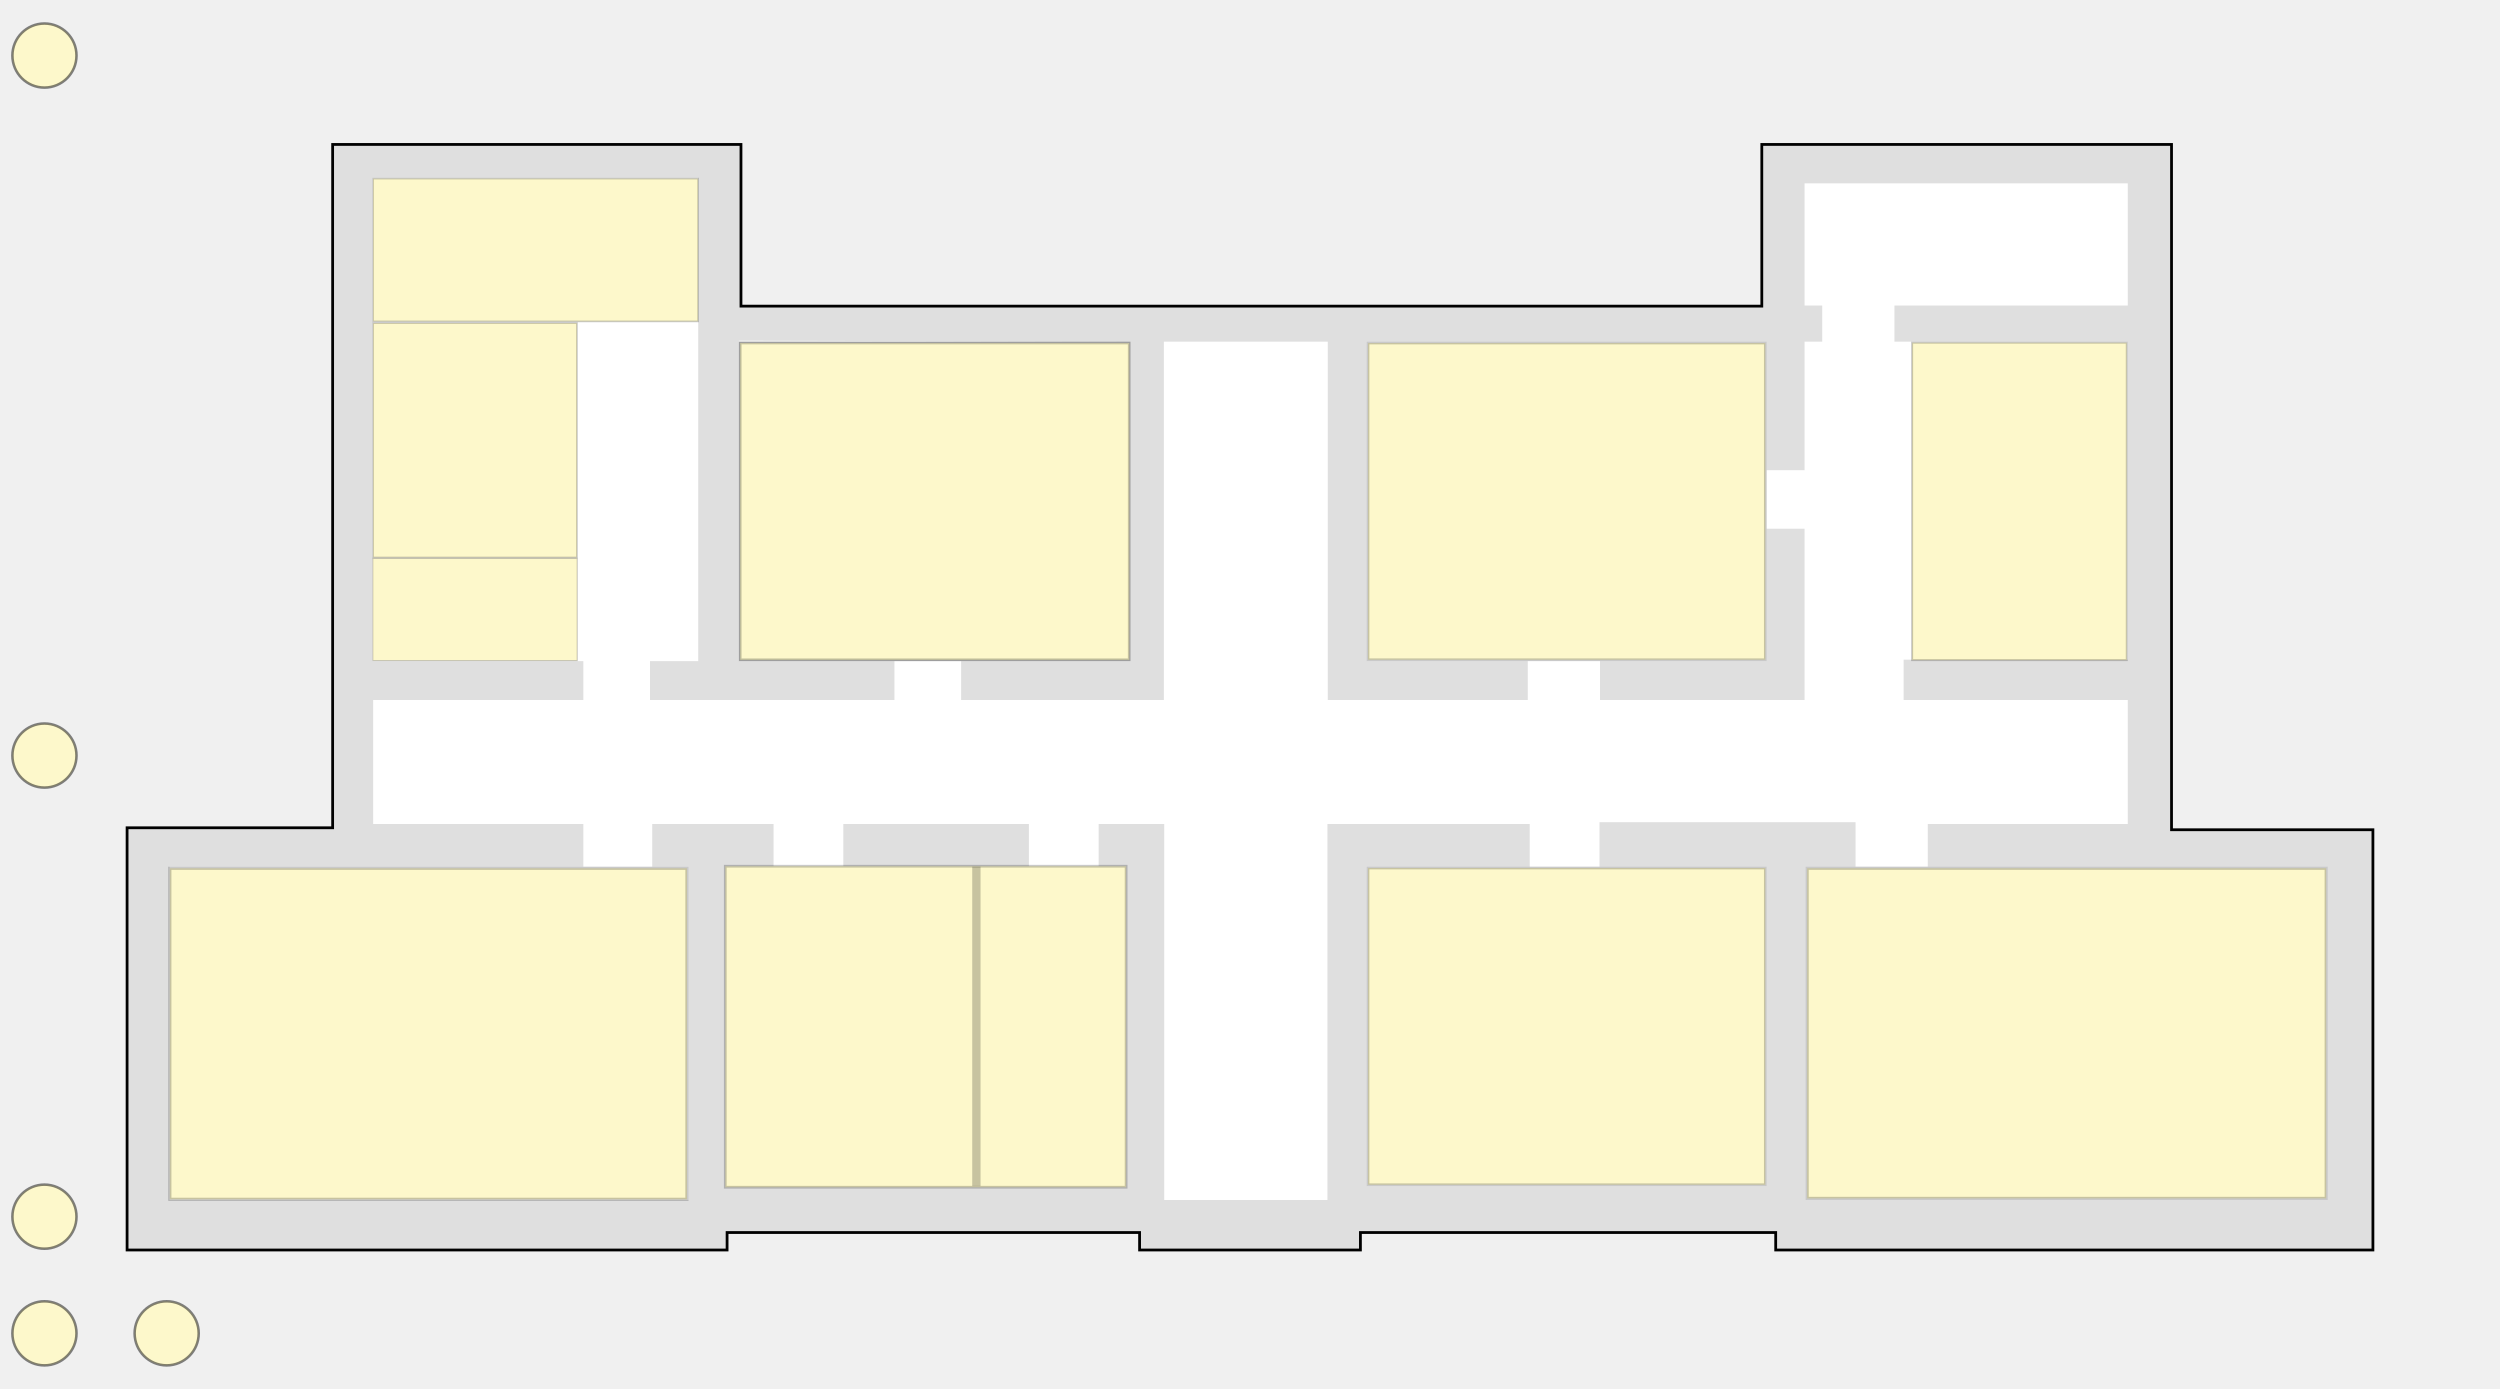
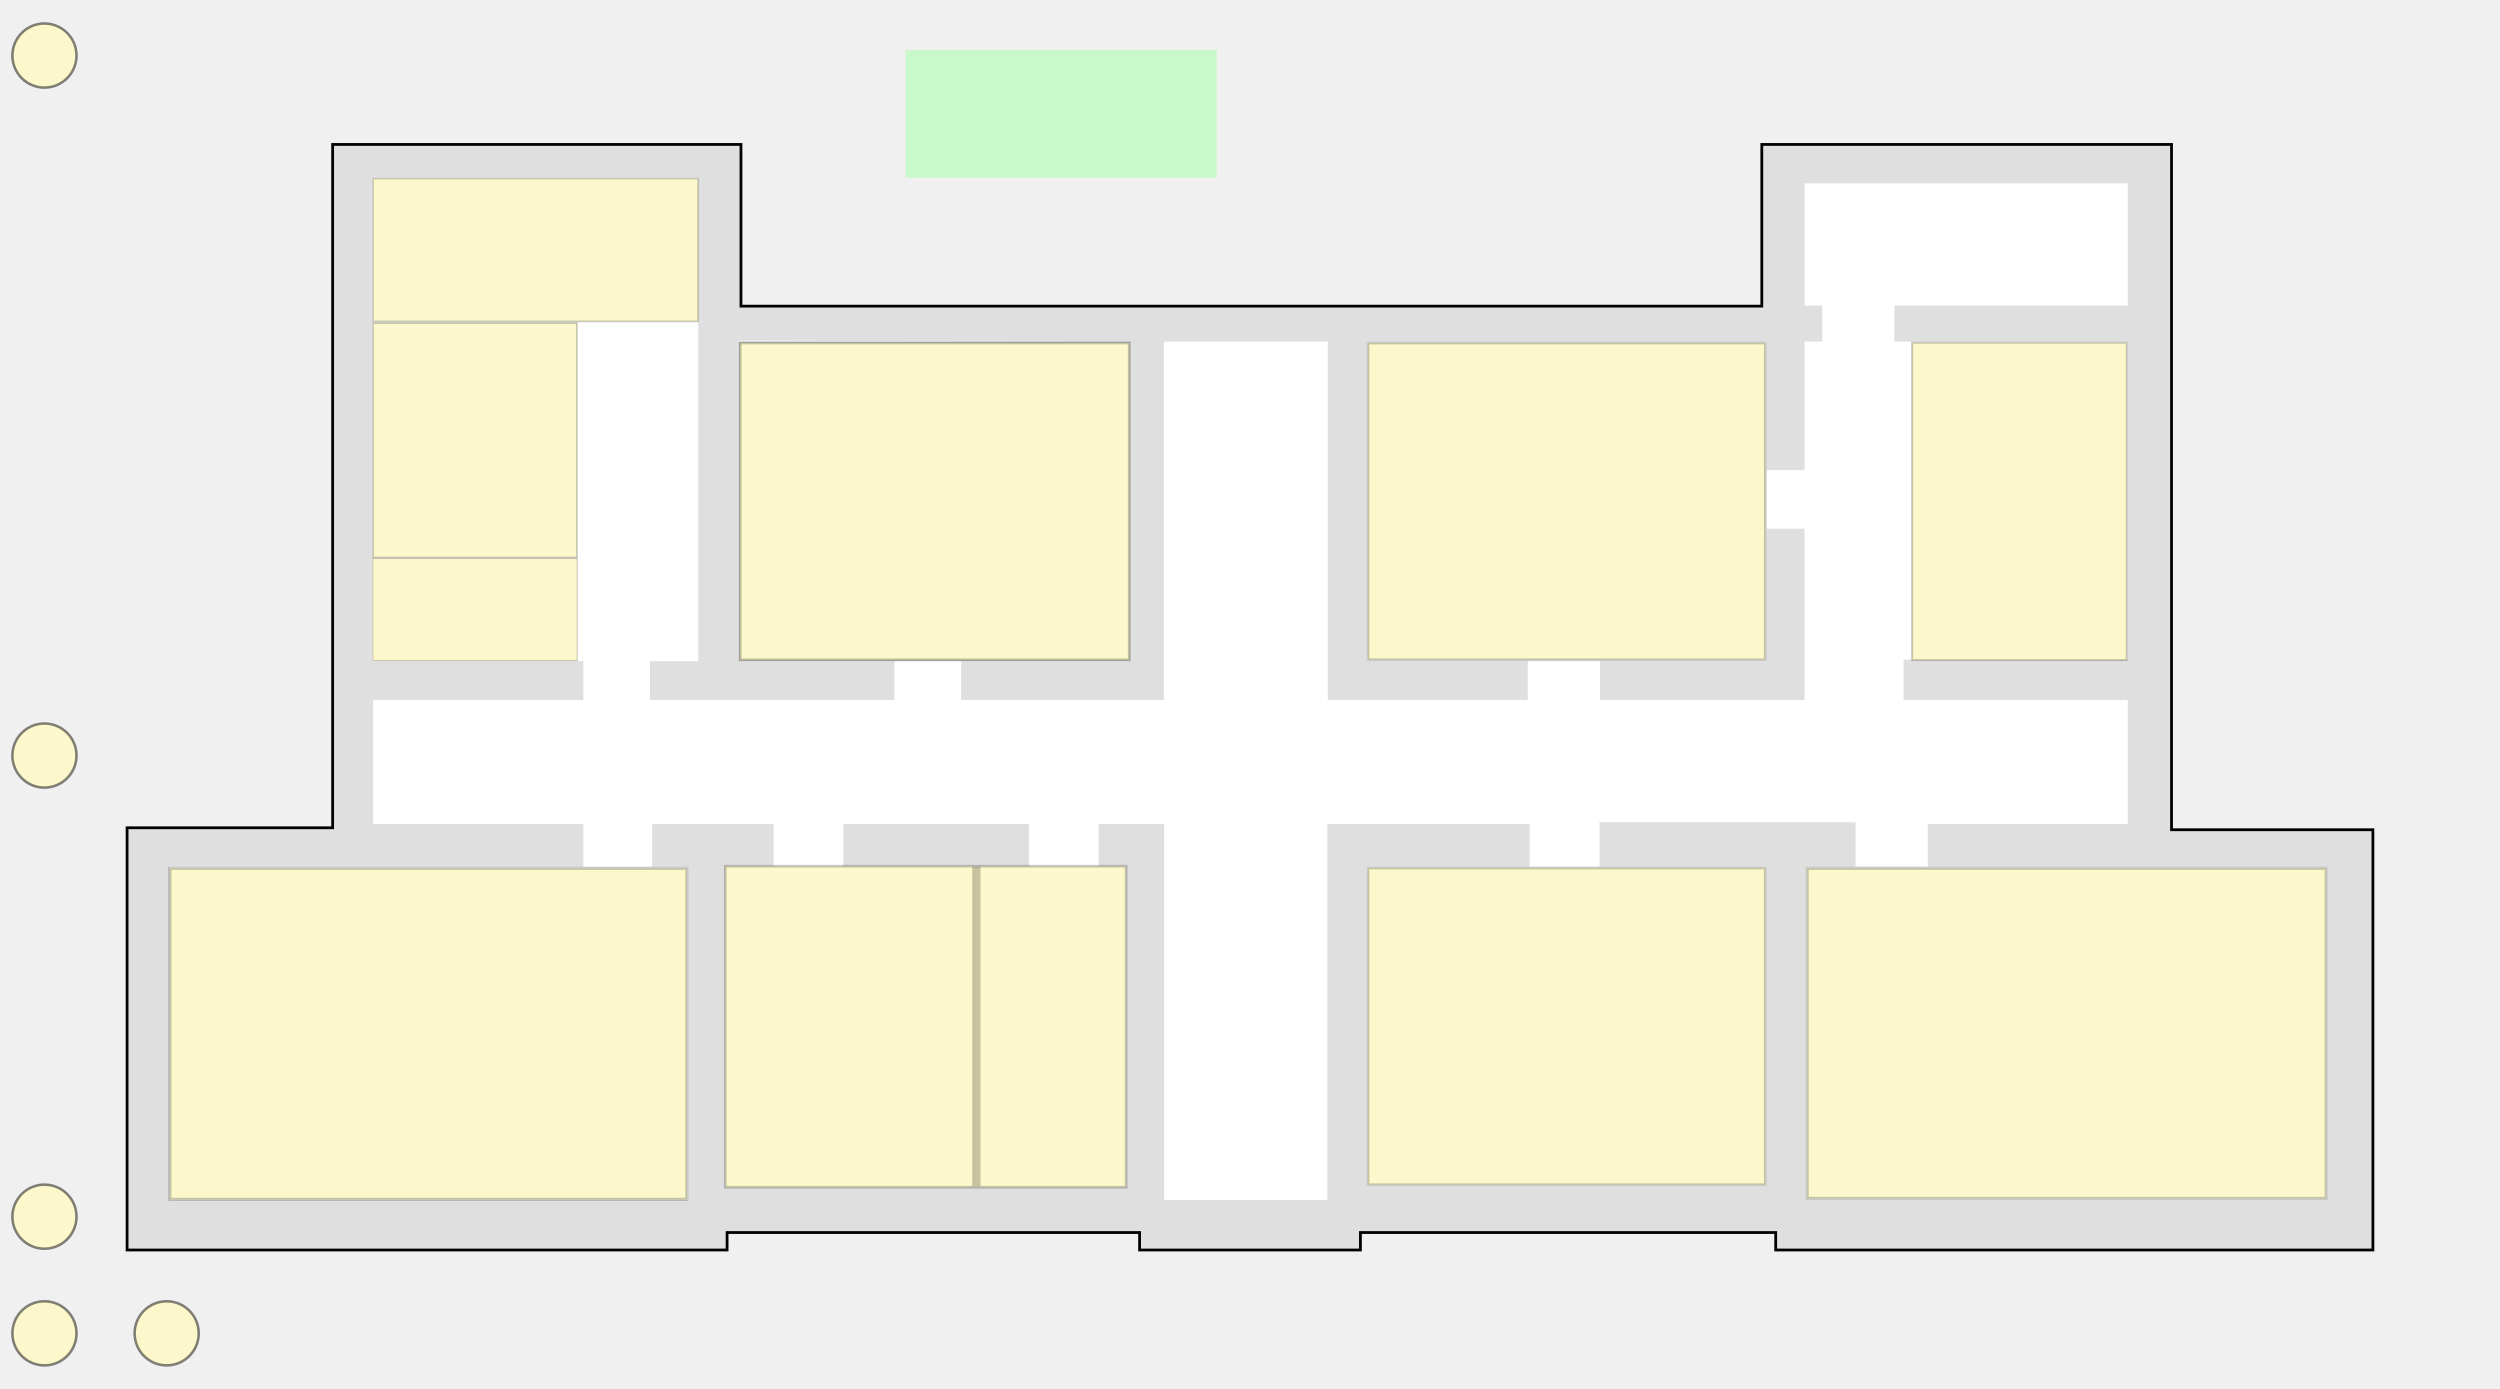
<svg xmlns="http://www.w3.org/2000/svg" width="900" height="500" viewBox="0 0 900 500" id="plan" version="1.1">
  <defs id="defs4" />
  <path id="bakground1" class="st4" d="m 854.25,450 -215,0 0,-6.292 -149.5,0 0,6.292 -79.5,0 0,-6.292 -148.5,0 0,6.292 -216,0 0,-152 74,0 0,-246 147,0 0,58.208 367.5,0 0,-58.208 147.5,0 0,246.708 72.5,0 0,151.292 z" style="display:inline;fill:#dfdfdf;stroke:#000000;stroke-opacity:1" />
  <path style="display:inline;fill:#ffffff;fill-opacity:1;stroke:none;stroke-width:2;marker-start:none" d="m 134,64 0,174 76,0 0,14 -75.664,0 0,44.63 75.664,0 0,15.37 -149,0 0,120 186.852,0 0,-120 -13.058,0 0,-15.37 43.686,0 0,15.37 -16.574,0 0,115 143.157,0 0,-115 -9.543,0 0,-15.37 23.596,0 0,135.37 58.762,0 0,-135.37 72.825,0 0,15.37 -58.704,0 0,115 144,0 0,-115 -60.184,0 0,-16 92.184,0 0,16 -18,0 0,120 188,0 0,-120 -144,0 0,-15.37 72,0 0,-44.63 -80.695,0 0,-14.531 80.695,0 0,-114.469 -84,0 0,-13 84,0 0,-44 -116.354,0 0,44 6.354,0 0,13 -6.354,0 0,46.282 -13.646,0 0,-46.282 -144,0 0,115 58,0 0,14 -72,0 0,-129 -59,0 0,129 -73,0 0,-14 61.063,0 0,-115 L 266,122.655 266,238 l 56,0 0,14 -88,0 0,-14 17.359,0 0,-174 z m 502,126.34 13.646,0 0,61.66 -73.646,0 0,-14 60,0 z m -332.408,106.29 66.816,0 0,15.37 -66.816,0 z" id="bakground2" />
  <path style="display:inline;fill:#fdf8cb;fill-opacity:1;stroke:#000000;stroke-width:1.136;stroke-linecap:butt;stroke-miterlimit:4;stroke-dasharray:none;stroke-opacity:0.214" d="m 61.145,312.583 186.153,0 0,119.164 -186.153,0 z" id="room01" />
  <path style="display:inline;fill:#fdf8cb;fill-opacity:1;stroke:#000000;stroke-width:0.985;stroke-linecap:butt;stroke-miterlimit:4;stroke-dasharray:none;stroke-opacity:0.214" d="m 261.098,311.842 144.304,0 0,115.565 -144.304,0 z" id="room02" />
  <rect style="display:inline;fill:#000000;fill-opacity:0.212;stroke:none" id="rect4335" width="3" height="115" x="350" y="312" />
  <path id="room03" d="m 492.487,312.487 143.026,0 0,114.026 -143.026,0 z" style="display:inline;fill:#fdf8cb;fill-opacity:1;stroke:#000000;stroke-width:0.974;stroke-linecap:butt;stroke-miterlimit:4;stroke-dasharray:none;stroke-opacity:0.214" />
  <path id="room04" d="m 650.568,312.568 186.863,0 0,118.863 -186.863,0 z" style="display:inline;fill:#fdf8cb;fill-opacity:1;stroke:#000000;stroke-width:1.137;stroke-linecap:butt;stroke-miterlimit:4;stroke-dasharray:none;stroke-opacity:0.214" />
  <path style="display:inline;fill:#fdf8cb;fill-opacity:1;stroke:#000000;stroke-width:0.964;stroke-linecap:butt;stroke-miterlimit:4;stroke-dasharray:none;stroke-opacity:0.214" d="m 266.482,123.482 140.036,0 0,114.036 -140.036,0 z" id="room05" />
  <path id="path4140" d="m 266.482,123.482 140.036,0 0,114.036 -140.036,0 z" style="display:inline;fill:#fdf8cb;fill-opacity:1;stroke:#000000;stroke-width:0.964;stroke-linecap:butt;stroke-miterlimit:4;stroke-dasharray:none;stroke-opacity:0.214" />
  <path style="display:inline;fill:#fdf8cb;fill-opacity:1;stroke:#000000;stroke-width:0.974;stroke-linecap:butt;stroke-miterlimit:4;stroke-dasharray:none;stroke-opacity:0.214" d="m 492.487,123.487 143.026,0 0,114.026 -143.026,0 z" id="room06" />
  <path id="room07" d="m 134.296,64.296 117.028,0 0,51.408 -117.028,0 z" style="display:inline;fill:#fdf8cb;fill-opacity:1;stroke:#000000;stroke-width:0.592;stroke-linecap:butt;stroke-miterlimit:4;stroke-dasharray:none;stroke-opacity:0.214" />
  <path style="display:inline;fill:#fdf8cb;fill-opacity:1;stroke:#000000;stroke-width:0.6;stroke-linecap:butt;stroke-miterlimit:4;stroke-dasharray:none;stroke-opacity:0.214" d="m 134.3,116.3 73.4,0 0,84.4 -73.4,0 z" id="room08" />
  <path id="room09" d="m 134.198,201.025 73.603,0 0,36.777 -73.603,0 z" style="display:inline;fill:#fdf8cb;fill-opacity:1;stroke:#000000;stroke-width:0.397;stroke-linecap:butt;stroke-miterlimit:4;stroke-dasharray:none;stroke-opacity:0.214" />
  <path id="room10" d="m 688.358,123.358 77.283,0 0,114.283 -77.283,0 z" style="display:inline;fill:#fdf8cb;fill-opacity:1;stroke:#000000;stroke-width:0.717;stroke-linecap:butt;stroke-miterlimit:4;stroke-dasharray:none;stroke-opacity:0.214" />
  <path style="fill:#fdf8cb;fill-opacity:1;fill-rule:evenodd;stroke:#000000;stroke-width:0.926px;stroke-linecap:butt;stroke-linejoin:miter;stroke-opacity:0.483" d="M 71.537,480 A 11.537,11.537 0 0 1 60,491.537 11.537,11.537 0 0 1 48.463,480 11.537,11.537 0 0 1 60,468.463 11.537,11.537 0 0 1 71.537,480 Z" id="point01" />
  <path id="point02" d="M 27.537,480 A 11.537,11.537 0 0 1 16,491.537 11.537,11.537 0 0 1 4.463,480 11.537,11.537 0 0 1 16,468.463 11.537,11.537 0 0 1 27.537,480 Z" style="fill:#fdf8cb;fill-opacity:1;fill-rule:evenodd;stroke:#000000;stroke-width:0.926px;stroke-linecap:butt;stroke-linejoin:miter;stroke-opacity:0.483" />
  <path style="fill:#fdf8cb;fill-opacity:1;fill-rule:evenodd;stroke:#000000;stroke-width:0.926px;stroke-linecap:butt;stroke-linejoin:miter;stroke-opacity:0.483" d="M 27.537,438 A 11.537,11.537 0 0 1 16,449.537 11.537,11.537 0 0 1 4.463,438 11.537,11.537 0 0 1 16,426.463 11.537,11.537 0 0 1 27.537,438 Z" id="point03" />
  <path id="point04" d="M 27.537,272 A 11.537,11.537 0 0 1 16,283.537 11.537,11.537 0 0 1 4.463,272 11.537,11.537 0 0 1 16,260.463 11.537,11.537 0 0 1 27.537,272 Z" style="fill:#fdf8cb;fill-opacity:1;fill-rule:evenodd;stroke:#000000;stroke-width:0.926px;stroke-linecap:butt;stroke-linejoin:miter;stroke-opacity:0.483" />
  <path style="fill:#fdf8cb;fill-opacity:1;fill-rule:evenodd;stroke:#000000;stroke-width:0.926px;stroke-linecap:butt;stroke-linejoin:miter;stroke-opacity:0.483" d="M 27.537,20 A 11.537,11.537 0 0 1 16,31.537 11.537,11.537 0 0 1 4.463,20 11.537,11.537 0 0 1 16,8.463 11.537,11.537 0 0 1 27.537,20 Z" id="point05" />
+   <rect style="fill:#c9f8cb;fill-opacity:1;stroke:none;stroke-opacity:1" id="rect4166" width="112" height="46" x="326" y="18" />
</svg>
